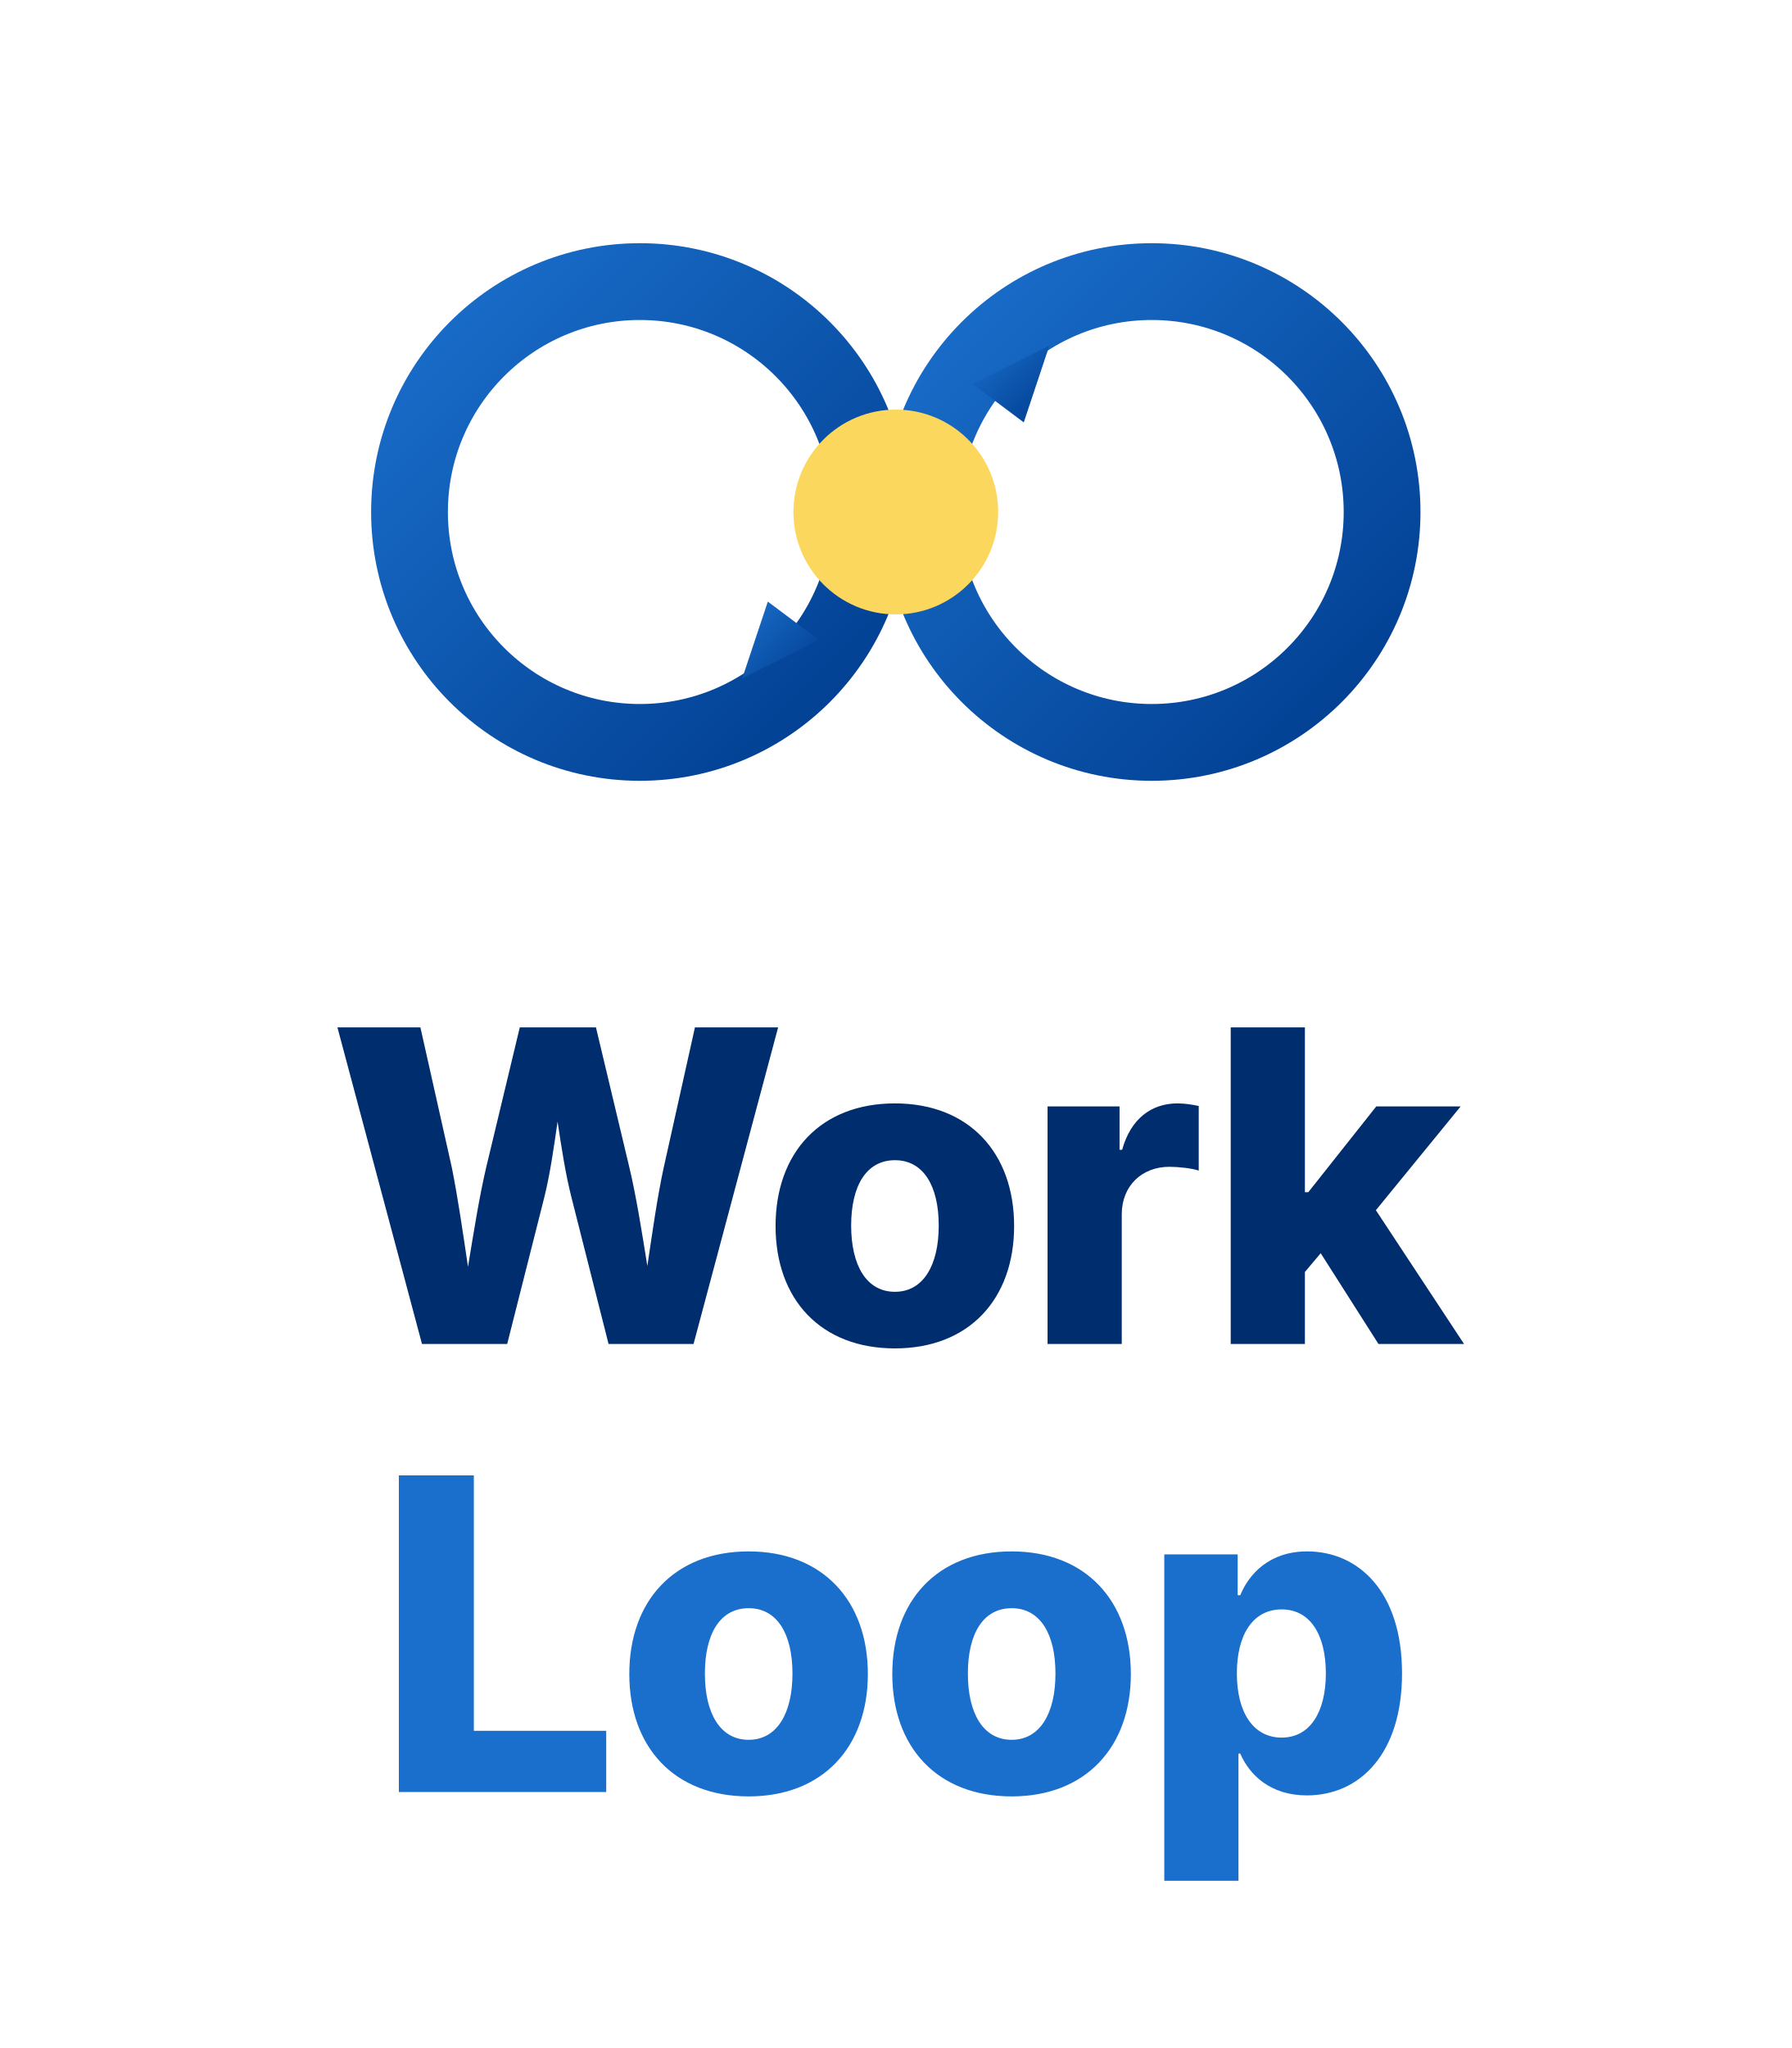
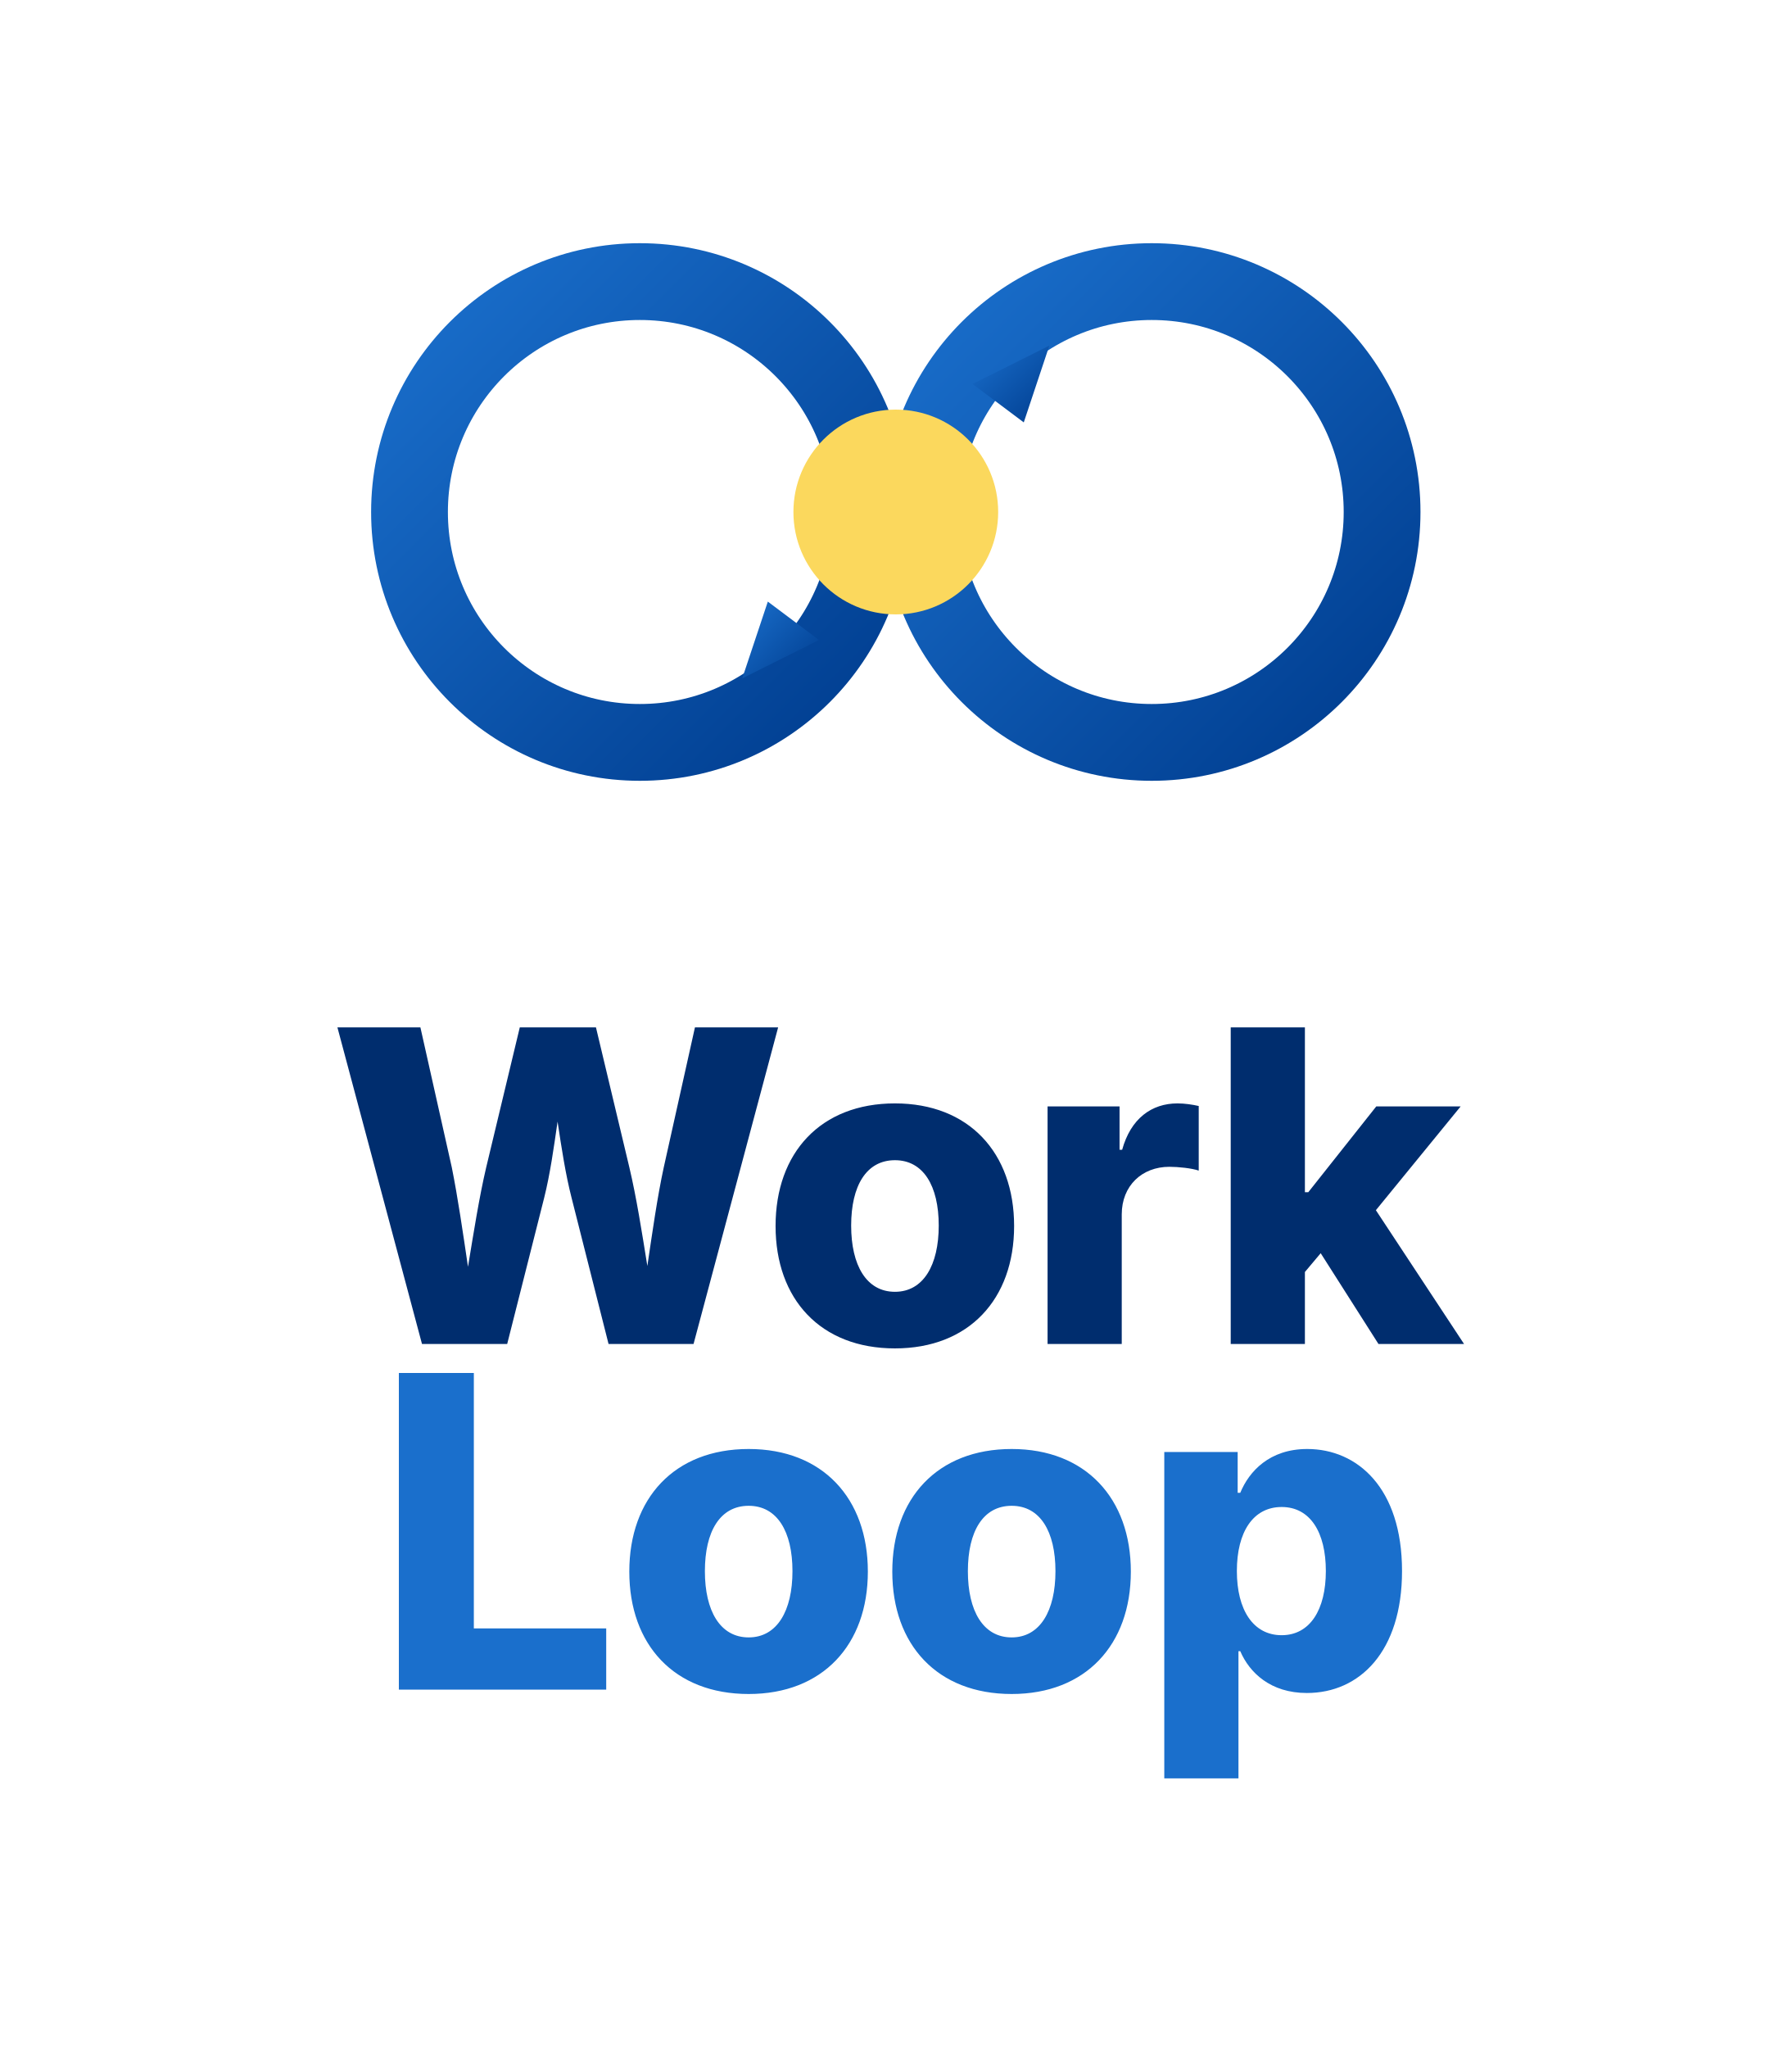
<svg xmlns="http://www.w3.org/2000/svg" viewBox="0 0 140 160">
  <defs>
    <linearGradient id="vert-gradient" x1="0%" y1="0%" x2="100%" y2="100%">
      <stop offset="0%" style="stop-color:#1A6FCC;stop-opacity:1" />
      <stop offset="100%" style="stop-color:#003D8F;stop-opacity:1" />
    </linearGradient>
  </defs>
  <g id="infinity-icon" transform="translate(70, 40)">
    <circle cx="-20" cy="0" r="18" fill="none" stroke="url(#vert-gradient)" stroke-width="6" />
    <circle cx="20" cy="0" r="18" fill="none" stroke="url(#vert-gradient)" stroke-width="6" />
    <circle cx="0" cy="0" r="8" fill="#FBD85D" />
    <path d="M 6 -10 L 12 -13 L 10 -7" fill="url(#vert-gradient)" />
    <path d="M -6 10 L -12 13 L -10 7" fill="url(#vert-gradient)" />
  </g>
  <g id="wordmark-stacked">
    <text x="70" y="105" text-anchor="middle" font-family="system-ui, -apple-system, sans-serif" font-size="34" font-weight="800" fill="#002D6E" letter-spacing="-0.5">Work</text>
-     <text x="70" y="140" text-anchor="middle" font-family="system-ui, -apple-system, sans-serif" font-size="34" font-weight="800" fill="#1A6FCC" letter-spacing="-0.5">Loop</text>
+     <text x="70" y="132" text-anchor="middle" font-family="system-ui, -apple-system, sans-serif" font-size="34" font-weight="800" fill="#1A6FCC" letter-spacing="-0.5">Loop</text>
  </g>
</svg>
